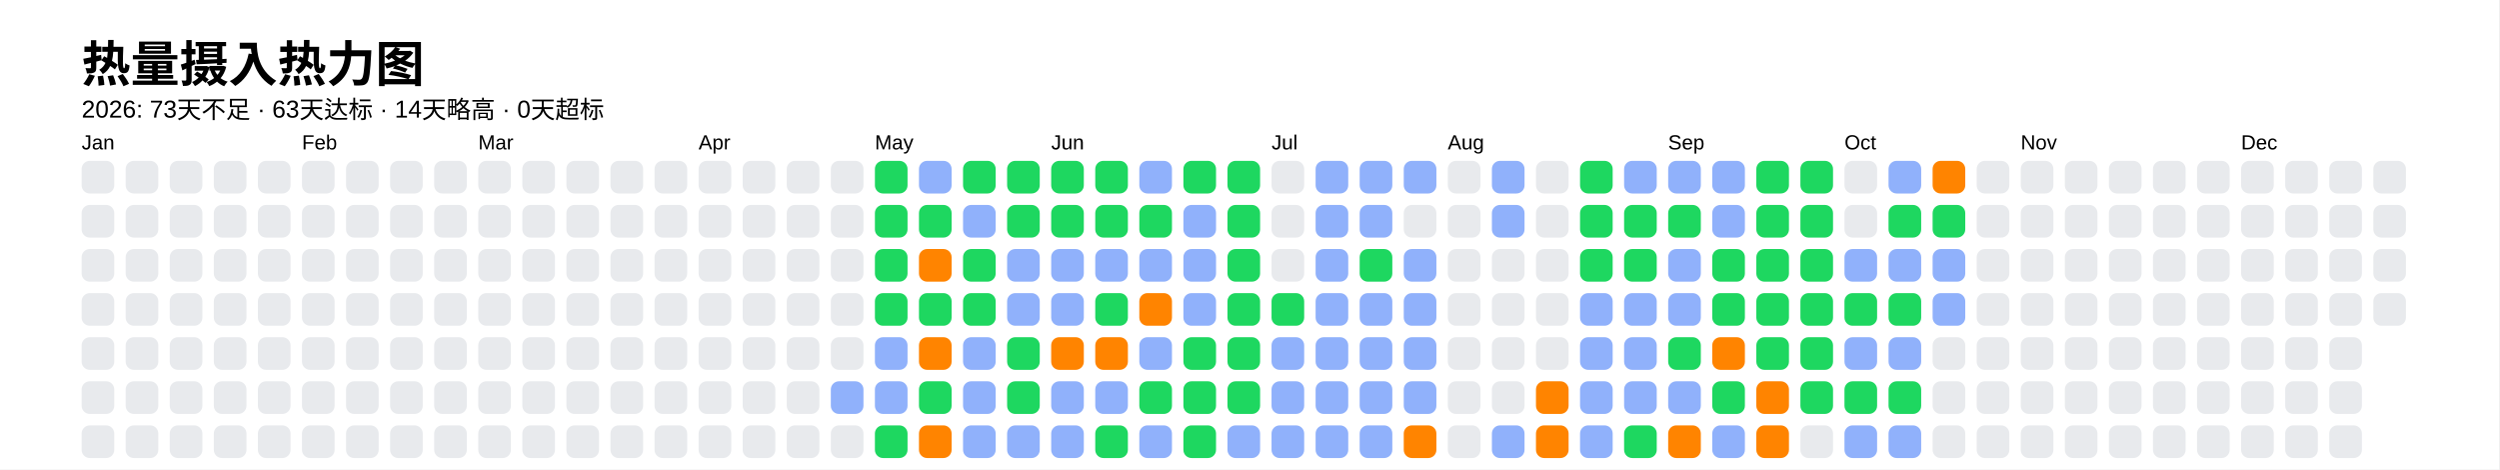
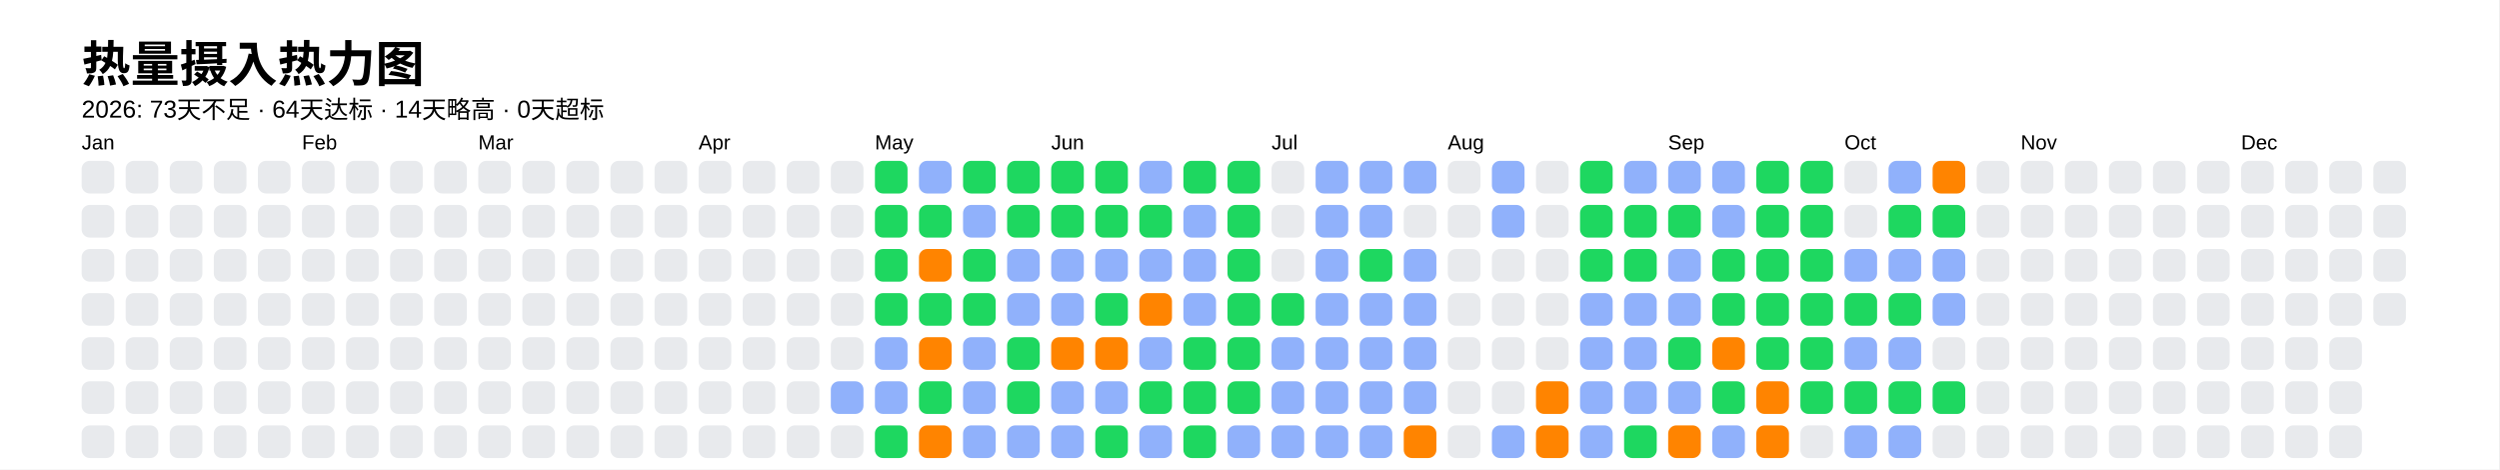
<svg xmlns="http://www.w3.org/2000/svg" style="background-color:white;" baseProfile="full" height="57.5mm" version="1.1" viewBox="0,0,306.2,57.5" width="306.2mm">
  <defs />
  <rect fill="#FFFFFF" height="57.5" width="306.2" x="0" y="0" />
  <text fill="#000000" style="font-size:6px; font-family:Arial; font-weight:bold;" x="10" y="10">热量摄入热力图</text>
-   <text fill="#000000" style="font-size:3px; font-family:Arial;" x="10" y="14.4">2026: 73天不足 · 63天达标 · 14天略高 · 0天超标</text>
+   <text fill="#000000" style="font-size:3px; font-family:Arial;" x="10" y="14.4">2026: 73天不足 · 64天达标 · 14天略高 · 0天超标</text>
  <text fill="#000000" style="font-size:2.5px; font-family:Arial" x="10" y="18.3">Jan</text>
  <rect fill="#E8EAED" height="4" rx="1" ry="1" width="4" x="10" y="19.7" />
  <rect fill="#E8EAED" height="4" rx="1" ry="1" width="4" x="10" y="25.1" />
  <rect fill="#E8EAED" height="4" rx="1" ry="1" width="4" x="10" y="30.5" />
  <rect fill="#E8EAED" height="4" rx="1" ry="1" width="4" x="10" y="35.9" />
  <rect fill="#E8EAED" height="4" rx="1" ry="1" width="4" x="10" y="41.3" />
  <rect fill="#E8EAED" height="4" rx="1" ry="1" width="4" x="10" y="46.7" />
  <rect fill="#E8EAED" height="4" rx="1" ry="1" width="4" x="10" y="52.1" />
  <rect fill="#E8EAED" height="4" rx="1" ry="1" width="4" x="15.4" y="19.7" />
  <rect fill="#E8EAED" height="4" rx="1" ry="1" width="4" x="15.4" y="25.1" />
  <rect fill="#E8EAED" height="4" rx="1" ry="1" width="4" x="15.4" y="30.5" />
  <rect fill="#E8EAED" height="4" rx="1" ry="1" width="4" x="15.4" y="35.9" />
  <rect fill="#E8EAED" height="4" rx="1" ry="1" width="4" x="15.4" y="41.3" />
  <rect fill="#E8EAED" height="4" rx="1" ry="1" width="4" x="15.4" y="46.7" />
  <rect fill="#E8EAED" height="4" rx="1" ry="1" width="4" x="15.4" y="52.1" />
  <rect fill="#E8EAED" height="4" rx="1" ry="1" width="4" x="20.8" y="19.7" />
  <rect fill="#E8EAED" height="4" rx="1" ry="1" width="4" x="20.8" y="25.1" />
  <rect fill="#E8EAED" height="4" rx="1" ry="1" width="4" x="20.8" y="30.5" />
  <rect fill="#E8EAED" height="4" rx="1" ry="1" width="4" x="20.8" y="35.9" />
  <rect fill="#E8EAED" height="4" rx="1" ry="1" width="4" x="20.8" y="41.3" />
  <rect fill="#E8EAED" height="4" rx="1" ry="1" width="4" x="20.8" y="46.7" />
  <rect fill="#E8EAED" height="4" rx="1" ry="1" width="4" x="20.8" y="52.1" />
  <rect fill="#E8EAED" height="4" rx="1" ry="1" width="4" x="26.2" y="19.7" />
  <rect fill="#E8EAED" height="4" rx="1" ry="1" width="4" x="26.2" y="25.1" />
  <rect fill="#E8EAED" height="4" rx="1" ry="1" width="4" x="26.2" y="30.5" />
  <rect fill="#E8EAED" height="4" rx="1" ry="1" width="4" x="26.2" y="35.9" />
  <rect fill="#E8EAED" height="4" rx="1" ry="1" width="4" x="26.2" y="41.3" />
  <rect fill="#E8EAED" height="4" rx="1" ry="1" width="4" x="26.2" y="46.7" />
  <rect fill="#E8EAED" height="4" rx="1" ry="1" width="4" x="26.2" y="52.1" />
  <rect fill="#E8EAED" height="4" rx="1" ry="1" width="4" x="31.6" y="19.7" />
  <rect fill="#E8EAED" height="4" rx="1" ry="1" width="4" x="31.6" y="25.1" />
  <rect fill="#E8EAED" height="4" rx="1" ry="1" width="4" x="31.6" y="30.5" />
  <rect fill="#E8EAED" height="4" rx="1" ry="1" width="4" x="31.6" y="35.9" />
  <rect fill="#E8EAED" height="4" rx="1" ry="1" width="4" x="31.6" y="41.3" />
  <rect fill="#E8EAED" height="4" rx="1" ry="1" width="4" x="31.6" y="46.7" />
  <rect fill="#E8EAED" height="4" rx="1" ry="1" width="4" x="31.6" y="52.1" />
  <text fill="#000000" style="font-size:2.5px; font-family:Arial" x="37.0" y="18.3">Feb</text>
  <rect fill="#E8EAED" height="4" rx="1" ry="1" width="4" x="37.0" y="19.7" />
  <rect fill="#E8EAED" height="4" rx="1" ry="1" width="4" x="37.0" y="25.1" />
  <rect fill="#E8EAED" height="4" rx="1" ry="1" width="4" x="37.0" y="30.5" />
  <rect fill="#E8EAED" height="4" rx="1" ry="1" width="4" x="37.0" y="35.9" />
  <rect fill="#E8EAED" height="4" rx="1" ry="1" width="4" x="37.0" y="41.3" />
  <rect fill="#E8EAED" height="4" rx="1" ry="1" width="4" x="37.0" y="46.7" />
  <rect fill="#E8EAED" height="4" rx="1" ry="1" width="4" x="37.0" y="52.1" />
  <rect fill="#E8EAED" height="4" rx="1" ry="1" width="4" x="42.4" y="19.7" />
  <rect fill="#E8EAED" height="4" rx="1" ry="1" width="4" x="42.4" y="25.1" />
  <rect fill="#E8EAED" height="4" rx="1" ry="1" width="4" x="42.4" y="30.5" />
  <rect fill="#E8EAED" height="4" rx="1" ry="1" width="4" x="42.4" y="35.9" />
  <rect fill="#E8EAED" height="4" rx="1" ry="1" width="4" x="42.4" y="41.3" />
  <rect fill="#E8EAED" height="4" rx="1" ry="1" width="4" x="42.4" y="46.7" />
  <rect fill="#E8EAED" height="4" rx="1" ry="1" width="4" x="42.4" y="52.1" />
  <rect fill="#E8EAED" height="4" rx="1" ry="1" width="4" x="47.8" y="19.7" />
  <rect fill="#E8EAED" height="4" rx="1" ry="1" width="4" x="47.8" y="25.1" />
  <rect fill="#E8EAED" height="4" rx="1" ry="1" width="4" x="47.8" y="30.5" />
  <rect fill="#E8EAED" height="4" rx="1" ry="1" width="4" x="47.8" y="35.9" />
  <rect fill="#E8EAED" height="4" rx="1" ry="1" width="4" x="47.8" y="41.3" />
  <rect fill="#E8EAED" height="4" rx="1" ry="1" width="4" x="47.8" y="46.7" />
  <rect fill="#E8EAED" height="4" rx="1" ry="1" width="4" x="47.8" y="52.1" />
  <rect fill="#E8EAED" height="4" rx="1" ry="1" width="4" x="53.2" y="19.7" />
  <rect fill="#E8EAED" height="4" rx="1" ry="1" width="4" x="53.2" y="25.1" />
  <rect fill="#E8EAED" height="4" rx="1" ry="1" width="4" x="53.2" y="30.5" />
  <rect fill="#E8EAED" height="4" rx="1" ry="1" width="4" x="53.2" y="35.9" />
  <rect fill="#E8EAED" height="4" rx="1" ry="1" width="4" x="53.2" y="41.3" />
  <rect fill="#E8EAED" height="4" rx="1" ry="1" width="4" x="53.2" y="46.7" />
  <rect fill="#E8EAED" height="4" rx="1" ry="1" width="4" x="53.2" y="52.1" />
  <text fill="#000000" style="font-size:2.5px; font-family:Arial" x="58.6" y="18.3">Mar</text>
  <rect fill="#E8EAED" height="4" rx="1" ry="1" width="4" x="58.6" y="19.7" />
  <rect fill="#E8EAED" height="4" rx="1" ry="1" width="4" x="58.6" y="25.1" />
  <rect fill="#E8EAED" height="4" rx="1" ry="1" width="4" x="58.6" y="30.5" />
  <rect fill="#E8EAED" height="4" rx="1" ry="1" width="4" x="58.6" y="35.9" />
  <rect fill="#E8EAED" height="4" rx="1" ry="1" width="4" x="58.6" y="41.3" />
  <rect fill="#E8EAED" height="4" rx="1" ry="1" width="4" x="58.6" y="46.7" />
  <rect fill="#E8EAED" height="4" rx="1" ry="1" width="4" x="58.6" y="52.1" />
  <rect fill="#E8EAED" height="4" rx="1" ry="1" width="4" x="64" y="19.7" />
  <rect fill="#E8EAED" height="4" rx="1" ry="1" width="4" x="64" y="25.1" />
  <rect fill="#E8EAED" height="4" rx="1" ry="1" width="4" x="64" y="30.5" />
  <rect fill="#E8EAED" height="4" rx="1" ry="1" width="4" x="64" y="35.9" />
  <rect fill="#E8EAED" height="4" rx="1" ry="1" width="4" x="64" y="41.3" />
  <rect fill="#E8EAED" height="4" rx="1" ry="1" width="4" x="64" y="46.7" />
  <rect fill="#E8EAED" height="4" rx="1" ry="1" width="4" x="64" y="52.1" />
  <rect fill="#E8EAED" height="4" rx="1" ry="1" width="4" x="69.4" y="19.7" />
  <rect fill="#E8EAED" height="4" rx="1" ry="1" width="4" x="69.4" y="25.1" />
  <rect fill="#E8EAED" height="4" rx="1" ry="1" width="4" x="69.4" y="30.5" />
  <rect fill="#E8EAED" height="4" rx="1" ry="1" width="4" x="69.4" y="35.9" />
  <rect fill="#E8EAED" height="4" rx="1" ry="1" width="4" x="69.4" y="41.3" />
  <rect fill="#E8EAED" height="4" rx="1" ry="1" width="4" x="69.4" y="46.7" />
  <rect fill="#E8EAED" height="4" rx="1" ry="1" width="4" x="69.4" y="52.1" />
  <rect fill="#E8EAED" height="4" rx="1" ry="1" width="4" x="74.8" y="19.7" />
  <rect fill="#E8EAED" height="4" rx="1" ry="1" width="4" x="74.8" y="25.1" />
  <rect fill="#E8EAED" height="4" rx="1" ry="1" width="4" x="74.8" y="30.5" />
  <rect fill="#E8EAED" height="4" rx="1" ry="1" width="4" x="74.8" y="35.9" />
  <rect fill="#E8EAED" height="4" rx="1" ry="1" width="4" x="74.8" y="41.3" />
  <rect fill="#E8EAED" height="4" rx="1" ry="1" width="4" x="74.8" y="46.7" />
  <rect fill="#E8EAED" height="4" rx="1" ry="1" width="4" x="74.8" y="52.1" />
  <rect fill="#E8EAED" height="4" rx="1" ry="1" width="4" x="80.2" y="19.7" />
  <rect fill="#E8EAED" height="4" rx="1" ry="1" width="4" x="80.2" y="25.1" />
  <rect fill="#E8EAED" height="4" rx="1" ry="1" width="4" x="80.2" y="30.5" />
  <rect fill="#E8EAED" height="4" rx="1" ry="1" width="4" x="80.2" y="35.9" />
  <rect fill="#E8EAED" height="4" rx="1" ry="1" width="4" x="80.2" y="41.3" />
  <rect fill="#E8EAED" height="4" rx="1" ry="1" width="4" x="80.2" y="46.7" />
  <rect fill="#E8EAED" height="4" rx="1" ry="1" width="4" x="80.2" y="52.1" />
  <text fill="#000000" style="font-size:2.5px; font-family:Arial" x="85.6" y="18.3">Apr</text>
  <rect fill="#E8EAED" height="4" rx="1" ry="1" width="4" x="85.6" y="19.7" />
  <rect fill="#E8EAED" height="4" rx="1" ry="1" width="4" x="85.6" y="25.1" />
  <rect fill="#E8EAED" height="4" rx="1" ry="1" width="4" x="85.6" y="30.5" />
  <rect fill="#E8EAED" height="4" rx="1" ry="1" width="4" x="85.6" y="35.9" />
  <rect fill="#E8EAED" height="4" rx="1" ry="1" width="4" x="85.6" y="41.3" />
  <rect fill="#E8EAED" height="4" rx="1" ry="1" width="4" x="85.6" y="46.7" />
  <rect fill="#E8EAED" height="4" rx="1" ry="1" width="4" x="85.6" y="52.1" />
  <rect fill="#E8EAED" height="4" rx="1" ry="1" width="4" x="91" y="19.7" />
  <rect fill="#E8EAED" height="4" rx="1" ry="1" width="4" x="91" y="25.1" />
  <rect fill="#E8EAED" height="4" rx="1" ry="1" width="4" x="91" y="30.5" />
  <rect fill="#E8EAED" height="4" rx="1" ry="1" width="4" x="91" y="35.9" />
  <rect fill="#E8EAED" height="4" rx="1" ry="1" width="4" x="91" y="41.3" />
  <rect fill="#E8EAED" height="4" rx="1" ry="1" width="4" x="91" y="46.7" />
  <rect fill="#E8EAED" height="4" rx="1" ry="1" width="4" x="91" y="52.1" />
  <rect fill="#E8EAED" height="4" rx="1" ry="1" width="4" x="96.4" y="19.7" />
  <rect fill="#E8EAED" height="4" rx="1" ry="1" width="4" x="96.4" y="25.1" />
  <rect fill="#E8EAED" height="4" rx="1" ry="1" width="4" x="96.4" y="30.5" />
  <rect fill="#E8EAED" height="4" rx="1" ry="1" width="4" x="96.4" y="35.9" />
  <rect fill="#E8EAED" height="4" rx="1" ry="1" width="4" x="96.4" y="41.3" />
  <rect fill="#E8EAED" height="4" rx="1" ry="1" width="4" x="96.4" y="46.7" />
  <rect fill="#E8EAED" height="4" rx="1" ry="1" width="4" x="96.4" y="52.1" />
  <rect fill="#E8EAED" height="4" rx="1" ry="1" width="4" x="101.8" y="19.7" />
  <rect fill="#E8EAED" height="4" rx="1" ry="1" width="4" x="101.8" y="25.1" />
  <rect fill="#E8EAED" height="4" rx="1" ry="1" width="4" x="101.8" y="30.5" />
  <rect fill="#E8EAED" height="4" rx="1" ry="1" width="4" x="101.8" y="35.9" />
  <rect fill="#E8EAED" height="4" rx="1" ry="1" width="4" x="101.8" y="41.3" />
  <rect fill="#90b1fb" height="4" rx="1" ry="1" width="4" x="101.8" y="46.7" />
  <rect fill="#E8EAED" height="4" rx="1" ry="1" width="4" x="101.8" y="52.1" />
  <text fill="#000000" style="font-size:2.5px; font-family:Arial" x="107.2" y="18.3">May</text>
  <rect fill="#1ed760" height="4" rx="1" ry="1" width="4" x="107.2" y="19.7" />
  <rect fill="#1ed760" height="4" rx="1" ry="1" width="4" x="107.2" y="25.1" />
  <rect fill="#1ed760" height="4" rx="1" ry="1" width="4" x="107.2" y="30.5" />
  <rect fill="#1ed760" height="4" rx="1" ry="1" width="4" x="107.2" y="35.9" />
  <rect fill="#90b1fb" height="4" rx="1" ry="1" width="4" x="107.2" y="41.3" />
  <rect fill="#90b1fb" height="4" rx="1" ry="1" width="4" x="107.2" y="46.7" />
  <rect fill="#1ed760" height="4" rx="1" ry="1" width="4" x="107.2" y="52.1" />
  <rect fill="#90b1fb" height="4" rx="1" ry="1" width="4" x="112.6" y="19.7" />
  <rect fill="#1ed760" height="4" rx="1" ry="1" width="4" x="112.6" y="25.1" />
  <rect fill="#ff8400" height="4" rx="1" ry="1" width="4" x="112.6" y="30.5" />
  <rect fill="#1ed760" height="4" rx="1" ry="1" width="4" x="112.6" y="35.9" />
  <rect fill="#ff8400" height="4" rx="1" ry="1" width="4" x="112.6" y="41.3" />
  <rect fill="#1ed760" height="4" rx="1" ry="1" width="4" x="112.6" y="46.7" />
  <rect fill="#ff8400" height="4" rx="1" ry="1" width="4" x="112.6" y="52.1" />
  <rect fill="#1ed760" height="4" rx="1" ry="1" width="4" x="118" y="19.7" />
  <rect fill="#90b1fb" height="4" rx="1" ry="1" width="4" x="118" y="25.1" />
  <rect fill="#1ed760" height="4" rx="1" ry="1" width="4" x="118" y="30.5" />
  <rect fill="#1ed760" height="4" rx="1" ry="1" width="4" x="118" y="35.9" />
  <rect fill="#90b1fb" height="4" rx="1" ry="1" width="4" x="118" y="41.3" />
  <rect fill="#90b1fb" height="4" rx="1" ry="1" width="4" x="118" y="46.7" />
  <rect fill="#90b1fb" height="4" rx="1" ry="1" width="4" x="118" y="52.1" />
  <rect fill="#1ed760" height="4" rx="1" ry="1" width="4" x="123.4" y="19.7" />
  <rect fill="#1ed760" height="4" rx="1" ry="1" width="4" x="123.4" y="25.1" />
  <rect fill="#90b1fb" height="4" rx="1" ry="1" width="4" x="123.4" y="30.5" />
  <rect fill="#90b1fb" height="4" rx="1" ry="1" width="4" x="123.4" y="35.9" />
  <rect fill="#1ed760" height="4" rx="1" ry="1" width="4" x="123.4" y="41.3" />
  <rect fill="#1ed760" height="4" rx="1" ry="1" width="4" x="123.4" y="46.7" />
  <rect fill="#90b1fb" height="4" rx="1" ry="1" width="4" x="123.4" y="52.1" />
  <text fill="#000000" style="font-size:2.5px; font-family:Arial" x="128.8" y="18.3">Jun</text>
  <rect fill="#1ed760" height="4" rx="1" ry="1" width="4" x="128.8" y="19.7" />
  <rect fill="#1ed760" height="4" rx="1" ry="1" width="4" x="128.8" y="25.1" />
  <rect fill="#90b1fb" height="4" rx="1" ry="1" width="4" x="128.8" y="30.5" />
  <rect fill="#90b1fb" height="4" rx="1" ry="1" width="4" x="128.8" y="35.9" />
  <rect fill="#ff8400" height="4" rx="1" ry="1" width="4" x="128.8" y="41.3" />
  <rect fill="#90b1fb" height="4" rx="1" ry="1" width="4" x="128.8" y="46.7" />
  <rect fill="#90b1fb" height="4" rx="1" ry="1" width="4" x="128.8" y="52.1" />
  <rect fill="#1ed760" height="4" rx="1" ry="1" width="4" x="134.2" y="19.7" />
  <rect fill="#1ed760" height="4" rx="1" ry="1" width="4" x="134.2" y="25.1" />
  <rect fill="#90b1fb" height="4" rx="1" ry="1" width="4" x="134.2" y="30.5" />
  <rect fill="#1ed760" height="4" rx="1" ry="1" width="4" x="134.2" y="35.9" />
  <rect fill="#ff8400" height="4" rx="1" ry="1" width="4" x="134.2" y="41.3" />
  <rect fill="#90b1fb" height="4" rx="1" ry="1" width="4" x="134.2" y="46.7" />
  <rect fill="#1ed760" height="4" rx="1" ry="1" width="4" x="134.2" y="52.1" />
  <rect fill="#90b1fb" height="4" rx="1" ry="1" width="4" x="139.6" y="19.7" />
  <rect fill="#1ed760" height="4" rx="1" ry="1" width="4" x="139.6" y="25.1" />
  <rect fill="#90b1fb" height="4" rx="1" ry="1" width="4" x="139.6" y="30.5" />
  <rect fill="#ff8400" height="4" rx="1" ry="1" width="4" x="139.6" y="35.9" />
  <rect fill="#90b1fb" height="4" rx="1" ry="1" width="4" x="139.6" y="41.3" />
  <rect fill="#1ed760" height="4" rx="1" ry="1" width="4" x="139.6" y="46.7" />
  <rect fill="#90b1fb" height="4" rx="1" ry="1" width="4" x="139.6" y="52.1" />
  <rect fill="#1ed760" height="4" rx="1" ry="1" width="4" x="145" y="19.7" />
  <rect fill="#90b1fb" height="4" rx="1" ry="1" width="4" x="145" y="25.1" />
  <rect fill="#90b1fb" height="4" rx="1" ry="1" width="4" x="145" y="30.5" />
  <rect fill="#90b1fb" height="4" rx="1" ry="1" width="4" x="145" y="35.9" />
  <rect fill="#1ed760" height="4" rx="1" ry="1" width="4" x="145" y="41.3" />
  <rect fill="#1ed760" height="4" rx="1" ry="1" width="4" x="145" y="46.7" />
  <rect fill="#1ed760" height="4" rx="1" ry="1" width="4" x="145" y="52.1" />
  <rect fill="#1ed760" height="4" rx="1" ry="1" width="4" x="150.4" y="19.7" />
  <rect fill="#1ed760" height="4" rx="1" ry="1" width="4" x="150.4" y="25.1" />
  <rect fill="#1ed760" height="4" rx="1" ry="1" width="4" x="150.4" y="30.5" />
  <rect fill="#1ed760" height="4" rx="1" ry="1" width="4" x="150.4" y="35.9" />
  <rect fill="#1ed760" height="4" rx="1" ry="1" width="4" x="150.4" y="41.3" />
  <rect fill="#1ed760" height="4" rx="1" ry="1" width="4" x="150.4" y="46.7" />
  <rect fill="#90b1fb" height="4" rx="1" ry="1" width="4" x="150.4" y="52.1" />
  <text fill="#000000" style="font-size:2.5px; font-family:Arial" x="155.8" y="18.3">Jul</text>
  <rect fill="#E8EAED" height="4" rx="1" ry="1" width="4" x="155.8" y="19.7" />
  <rect fill="#E8EAED" height="4" rx="1" ry="1" width="4" x="155.8" y="25.1" />
  <rect fill="#E8EAED" height="4" rx="1" ry="1" width="4" x="155.8" y="30.5" />
  <rect fill="#1ed760" height="4" rx="1" ry="1" width="4" x="155.8" y="35.9" />
  <rect fill="#90b1fb" height="4" rx="1" ry="1" width="4" x="155.8" y="41.3" />
  <rect fill="#90b1fb" height="4" rx="1" ry="1" width="4" x="155.8" y="46.7" />
  <rect fill="#90b1fb" height="4" rx="1" ry="1" width="4" x="155.8" y="52.1" />
  <rect fill="#90b1fb" height="4" rx="1" ry="1" width="4" x="161.2" y="19.7" />
  <rect fill="#90b1fb" height="4" rx="1" ry="1" width="4" x="161.2" y="25.1" />
  <rect fill="#90b1fb" height="4" rx="1" ry="1" width="4" x="161.2" y="30.5" />
  <rect fill="#90b1fb" height="4" rx="1" ry="1" width="4" x="161.2" y="35.9" />
  <rect fill="#90b1fb" height="4" rx="1" ry="1" width="4" x="161.2" y="41.3" />
  <rect fill="#90b1fb" height="4" rx="1" ry="1" width="4" x="161.2" y="46.7" />
  <rect fill="#90b1fb" height="4" rx="1" ry="1" width="4" x="161.2" y="52.1" />
  <rect fill="#90b1fb" height="4" rx="1" ry="1" width="4" x="166.6" y="19.7" />
  <rect fill="#90b1fb" height="4" rx="1" ry="1" width="4" x="166.6" y="25.1" />
  <rect fill="#1ed760" height="4" rx="1" ry="1" width="4" x="166.6" y="30.5" />
  <rect fill="#90b1fb" height="4" rx="1" ry="1" width="4" x="166.6" y="35.9" />
  <rect fill="#90b1fb" height="4" rx="1" ry="1" width="4" x="166.6" y="41.3" />
  <rect fill="#90b1fb" height="4" rx="1" ry="1" width="4" x="166.6" y="46.7" />
  <rect fill="#90b1fb" height="4" rx="1" ry="1" width="4" x="166.6" y="52.1" />
  <rect fill="#90b1fb" height="4" rx="1" ry="1" width="4" x="172" y="19.7" />
  <rect fill="#E8EAED" height="4" rx="1" ry="1" width="4" x="172" y="25.1" />
  <rect fill="#90b1fb" height="4" rx="1" ry="1" width="4" x="172" y="30.5" />
  <rect fill="#90b1fb" height="4" rx="1" ry="1" width="4" x="172" y="35.9" />
  <rect fill="#90b1fb" height="4" rx="1" ry="1" width="4" x="172" y="41.3" />
  <rect fill="#90b1fb" height="4" rx="1" ry="1" width="4" x="172" y="46.7" />
  <rect fill="#ff8400" height="4" rx="1" ry="1" width="4" x="172" y="52.1" />
  <text fill="#000000" style="font-size:2.5px; font-family:Arial" x="177.4" y="18.3">Aug</text>
  <rect fill="#E8EAED" height="4" rx="1" ry="1" width="4" x="177.4" y="19.7" />
  <rect fill="#E8EAED" height="4" rx="1" ry="1" width="4" x="177.4" y="25.1" />
  <rect fill="#E8EAED" height="4" rx="1" ry="1" width="4" x="177.4" y="30.5" />
  <rect fill="#E8EAED" height="4" rx="1" ry="1" width="4" x="177.4" y="35.9" />
  <rect fill="#E8EAED" height="4" rx="1" ry="1" width="4" x="177.4" y="41.3" />
  <rect fill="#E8EAED" height="4" rx="1" ry="1" width="4" x="177.4" y="46.7" />
  <rect fill="#E8EAED" height="4" rx="1" ry="1" width="4" x="177.4" y="52.1" />
  <rect fill="#90b1fb" height="4" rx="1" ry="1" width="4" x="182.8" y="19.7" />
  <rect fill="#90b1fb" height="4" rx="1" ry="1" width="4" x="182.8" y="25.1" />
  <rect fill="#E8EAED" height="4" rx="1" ry="1" width="4" x="182.8" y="30.5" />
  <rect fill="#E8EAED" height="4" rx="1" ry="1" width="4" x="182.8" y="35.9" />
  <rect fill="#E8EAED" height="4" rx="1" ry="1" width="4" x="182.8" y="41.3" />
  <rect fill="#E8EAED" height="4" rx="1" ry="1" width="4" x="182.8" y="46.7" />
  <rect fill="#90b1fb" height="4" rx="1" ry="1" width="4" x="182.8" y="52.1" />
  <rect fill="#E8EAED" height="4" rx="1" ry="1" width="4" x="188.2" y="19.7" />
  <rect fill="#E8EAED" height="4" rx="1" ry="1" width="4" x="188.2" y="25.1" />
  <rect fill="#E8EAED" height="4" rx="1" ry="1" width="4" x="188.2" y="30.5" />
  <rect fill="#E8EAED" height="4" rx="1" ry="1" width="4" x="188.2" y="35.9" />
  <rect fill="#E8EAED" height="4" rx="1" ry="1" width="4" x="188.2" y="41.3" />
  <rect fill="#ff8400" height="4" rx="1" ry="1" width="4" x="188.2" y="46.7" />
  <rect fill="#ff8400" height="4" rx="1" ry="1" width="4" x="188.2" y="52.1" />
  <rect fill="#1ed760" height="4" rx="1" ry="1" width="4" x="193.6" y="19.7" />
  <rect fill="#1ed760" height="4" rx="1" ry="1" width="4" x="193.6" y="25.1" />
  <rect fill="#1ed760" height="4" rx="1" ry="1" width="4" x="193.6" y="30.5" />
  <rect fill="#90b1fb" height="4" rx="1" ry="1" width="4" x="193.6" y="35.9" />
  <rect fill="#90b1fb" height="4" rx="1" ry="1" width="4" x="193.6" y="41.3" />
  <rect fill="#90b1fb" height="4" rx="1" ry="1" width="4" x="193.6" y="46.7" />
  <rect fill="#90b1fb" height="4" rx="1" ry="1" width="4" x="193.6" y="52.1" />
  <rect fill="#90b1fb" height="4" rx="1" ry="1" width="4" x="199" y="19.7" />
  <rect fill="#1ed760" height="4" rx="1" ry="1" width="4" x="199" y="25.1" />
  <rect fill="#1ed760" height="4" rx="1" ry="1" width="4" x="199" y="30.5" />
  <rect fill="#90b1fb" height="4" rx="1" ry="1" width="4" x="199" y="35.9" />
  <rect fill="#90b1fb" height="4" rx="1" ry="1" width="4" x="199" y="41.3" />
  <rect fill="#90b1fb" height="4" rx="1" ry="1" width="4" x="199" y="46.7" />
  <rect fill="#1ed760" height="4" rx="1" ry="1" width="4" x="199" y="52.1" />
  <text fill="#000000" style="font-size:2.5px; font-family:Arial" x="204.4" y="18.3">Sep</text>
  <rect fill="#90b1fb" height="4" rx="1" ry="1" width="4" x="204.4" y="19.7" />
  <rect fill="#1ed760" height="4" rx="1" ry="1" width="4" x="204.4" y="25.1" />
  <rect fill="#90b1fb" height="4" rx="1" ry="1" width="4" x="204.4" y="30.5" />
  <rect fill="#90b1fb" height="4" rx="1" ry="1" width="4" x="204.4" y="35.9" />
  <rect fill="#1ed760" height="4" rx="1" ry="1" width="4" x="204.4" y="41.3" />
  <rect fill="#90b1fb" height="4" rx="1" ry="1" width="4" x="204.4" y="46.7" />
  <rect fill="#ff8400" height="4" rx="1" ry="1" width="4" x="204.4" y="52.1" />
  <rect fill="#90b1fb" height="4" rx="1" ry="1" width="4" x="209.8" y="19.7" />
  <rect fill="#90b1fb" height="4" rx="1" ry="1" width="4" x="209.8" y="25.1" />
  <rect fill="#1ed760" height="4" rx="1" ry="1" width="4" x="209.8" y="30.5" />
  <rect fill="#1ed760" height="4" rx="1" ry="1" width="4" x="209.8" y="35.9" />
  <rect fill="#ff8400" height="4" rx="1" ry="1" width="4" x="209.8" y="41.3" />
  <rect fill="#1ed760" height="4" rx="1" ry="1" width="4" x="209.8" y="46.7" />
  <rect fill="#90b1fb" height="4" rx="1" ry="1" width="4" x="209.8" y="52.1" />
  <rect fill="#1ed760" height="4" rx="1" ry="1" width="4" x="215.2" y="19.7" />
  <rect fill="#1ed760" height="4" rx="1" ry="1" width="4" x="215.2" y="25.1" />
  <rect fill="#1ed760" height="4" rx="1" ry="1" width="4" x="215.2" y="30.5" />
  <rect fill="#1ed760" height="4" rx="1" ry="1" width="4" x="215.2" y="35.9" />
  <rect fill="#1ed760" height="4" rx="1" ry="1" width="4" x="215.2" y="41.3" />
  <rect fill="#ff8400" height="4" rx="1" ry="1" width="4" x="215.2" y="46.7" />
  <rect fill="#ff8400" height="4" rx="1" ry="1" width="4" x="215.2" y="52.1" />
  <rect fill="#1ed760" height="4" rx="1" ry="1" width="4" x="220.6" y="19.7" />
  <rect fill="#1ed760" height="4" rx="1" ry="1" width="4" x="220.6" y="25.1" />
  <rect fill="#1ed760" height="4" rx="1" ry="1" width="4" x="220.6" y="30.5" />
  <rect fill="#1ed760" height="4" rx="1" ry="1" width="4" x="220.6" y="35.9" />
  <rect fill="#1ed760" height="4" rx="1" ry="1" width="4" x="220.6" y="41.3" />
  <rect fill="#1ed760" height="4" rx="1" ry="1" width="4" x="220.6" y="46.7" />
  <rect fill="#E8EAED" height="4" rx="1" ry="1" width="4" x="220.6" y="52.1" />
  <text fill="#000000" style="font-size:2.5px; font-family:Arial" x="226" y="18.3">Oct</text>
  <rect fill="#E8EAED" height="4" rx="1" ry="1" width="4" x="226" y="19.7" />
  <rect fill="#E8EAED" height="4" rx="1" ry="1" width="4" x="226" y="25.1" />
  <rect fill="#90b1fb" height="4" rx="1" ry="1" width="4" x="226" y="30.5" />
  <rect fill="#1ed760" height="4" rx="1" ry="1" width="4" x="226" y="35.9" />
  <rect fill="#90b1fb" height="4" rx="1" ry="1" width="4" x="226" y="41.3" />
  <rect fill="#1ed760" height="4" rx="1" ry="1" width="4" x="226" y="46.7" />
  <rect fill="#90b1fb" height="4" rx="1" ry="1" width="4" x="226" y="52.1" />
  <rect fill="#90b1fb" height="4" rx="1" ry="1" width="4" x="231.4" y="19.7" />
  <rect fill="#1ed760" height="4" rx="1" ry="1" width="4" x="231.4" y="25.1" />
  <rect fill="#90b1fb" height="4" rx="1" ry="1" width="4" x="231.4" y="30.5" />
  <rect fill="#1ed760" height="4" rx="1" ry="1" width="4" x="231.4" y="35.9" />
  <rect fill="#90b1fb" height="4" rx="1" ry="1" width="4" x="231.4" y="41.3" />
  <rect fill="#1ed760" height="4" rx="1" ry="1" width="4" x="231.4" y="46.7" />
  <rect fill="#90b1fb" height="4" rx="1" ry="1" width="4" x="231.4" y="52.1" />
  <rect fill="#ff8400" height="4" rx="1" ry="1" width="4" x="236.8" y="19.7" />
  <rect fill="#1ed760" height="4" rx="1" ry="1" width="4" x="236.8" y="25.1" />
  <rect fill="#90b1fb" height="4" rx="1" ry="1" width="4" x="236.8" y="30.5" />
  <rect fill="#90b1fb" height="4" rx="1" ry="1" width="4" x="236.8" y="35.9" />
  <rect fill="#E8EAED" height="4" rx="1" ry="1" width="4" x="236.8" y="41.3" />
-   <rect fill="#E8EAED" height="4" rx="1" ry="1" width="4" x="236.8" y="46.7" />
+   <rect fill="#1ed760" height="4" rx="1" ry="1" width="4" x="236.8" y="46.7" />
  <rect fill="#E8EAED" height="4" rx="1" ry="1" width="4" x="236.8" y="52.1" />
  <rect fill="#E8EAED" height="4" rx="1" ry="1" width="4" x="242.2" y="19.7" />
  <rect fill="#E8EAED" height="4" rx="1" ry="1" width="4" x="242.2" y="25.1" />
  <rect fill="#E8EAED" height="4" rx="1" ry="1" width="4" x="242.2" y="30.5" />
  <rect fill="#E8EAED" height="4" rx="1" ry="1" width="4" x="242.2" y="35.9" />
  <rect fill="#E8EAED" height="4" rx="1" ry="1" width="4" x="242.2" y="41.3" />
  <rect fill="#E8EAED" height="4" rx="1" ry="1" width="4" x="242.2" y="46.7" />
  <rect fill="#E8EAED" height="4" rx="1" ry="1" width="4" x="242.2" y="52.1" />
  <text fill="#000000" style="font-size:2.5px; font-family:Arial" x="247.6" y="18.3">Nov</text>
  <rect fill="#E8EAED" height="4" rx="1" ry="1" width="4" x="247.6" y="19.7" />
  <rect fill="#E8EAED" height="4" rx="1" ry="1" width="4" x="247.6" y="25.1" />
  <rect fill="#E8EAED" height="4" rx="1" ry="1" width="4" x="247.6" y="30.5" />
  <rect fill="#E8EAED" height="4" rx="1" ry="1" width="4" x="247.6" y="35.9" />
  <rect fill="#E8EAED" height="4" rx="1" ry="1" width="4" x="247.6" y="41.3" />
  <rect fill="#E8EAED" height="4" rx="1" ry="1" width="4" x="247.6" y="46.7" />
  <rect fill="#E8EAED" height="4" rx="1" ry="1" width="4" x="247.6" y="52.1" />
  <rect fill="#E8EAED" height="4" rx="1" ry="1" width="4" x="253" y="19.7" />
  <rect fill="#E8EAED" height="4" rx="1" ry="1" width="4" x="253" y="25.1" />
  <rect fill="#E8EAED" height="4" rx="1" ry="1" width="4" x="253" y="30.5" />
  <rect fill="#E8EAED" height="4" rx="1" ry="1" width="4" x="253" y="35.9" />
  <rect fill="#E8EAED" height="4" rx="1" ry="1" width="4" x="253" y="41.3" />
  <rect fill="#E8EAED" height="4" rx="1" ry="1" width="4" x="253" y="46.7" />
  <rect fill="#E8EAED" height="4" rx="1" ry="1" width="4" x="253" y="52.1" />
  <rect fill="#E8EAED" height="4" rx="1" ry="1" width="4" x="258.4" y="19.7" />
  <rect fill="#E8EAED" height="4" rx="1" ry="1" width="4" x="258.4" y="25.1" />
  <rect fill="#E8EAED" height="4" rx="1" ry="1" width="4" x="258.4" y="30.5" />
  <rect fill="#E8EAED" height="4" rx="1" ry="1" width="4" x="258.4" y="35.9" />
  <rect fill="#E8EAED" height="4" rx="1" ry="1" width="4" x="258.4" y="41.3" />
  <rect fill="#E8EAED" height="4" rx="1" ry="1" width="4" x="258.4" y="46.7" />
  <rect fill="#E8EAED" height="4" rx="1" ry="1" width="4" x="258.4" y="52.1" />
  <rect fill="#E8EAED" height="4" rx="1" ry="1" width="4" x="263.8" y="19.7" />
  <rect fill="#E8EAED" height="4" rx="1" ry="1" width="4" x="263.8" y="25.1" />
  <rect fill="#E8EAED" height="4" rx="1" ry="1" width="4" x="263.8" y="30.5" />
  <rect fill="#E8EAED" height="4" rx="1" ry="1" width="4" x="263.8" y="35.9" />
  <rect fill="#E8EAED" height="4" rx="1" ry="1" width="4" x="263.8" y="41.3" />
  <rect fill="#E8EAED" height="4" rx="1" ry="1" width="4" x="263.8" y="46.7" />
  <rect fill="#E8EAED" height="4" rx="1" ry="1" width="4" x="263.8" y="52.1" />
  <rect fill="#E8EAED" height="4" rx="1" ry="1" width="4" x="269.2" y="19.7" />
  <rect fill="#E8EAED" height="4" rx="1" ry="1" width="4" x="269.2" y="25.1" />
  <rect fill="#E8EAED" height="4" rx="1" ry="1" width="4" x="269.2" y="30.5" />
  <rect fill="#E8EAED" height="4" rx="1" ry="1" width="4" x="269.2" y="35.9" />
  <rect fill="#E8EAED" height="4" rx="1" ry="1" width="4" x="269.2" y="41.3" />
  <rect fill="#E8EAED" height="4" rx="1" ry="1" width="4" x="269.2" y="46.7" />
  <rect fill="#E8EAED" height="4" rx="1" ry="1" width="4" x="269.2" y="52.1" />
  <text fill="#000000" style="font-size:2.5px; font-family:Arial" x="274.6" y="18.3">Dec</text>
  <rect fill="#E8EAED" height="4" rx="1" ry="1" width="4" x="274.6" y="19.7" />
  <rect fill="#E8EAED" height="4" rx="1" ry="1" width="4" x="274.6" y="25.1" />
  <rect fill="#E8EAED" height="4" rx="1" ry="1" width="4" x="274.6" y="30.5" />
  <rect fill="#E8EAED" height="4" rx="1" ry="1" width="4" x="274.6" y="35.9" />
  <rect fill="#E8EAED" height="4" rx="1" ry="1" width="4" x="274.6" y="41.3" />
  <rect fill="#E8EAED" height="4" rx="1" ry="1" width="4" x="274.6" y="46.7" />
  <rect fill="#E8EAED" height="4" rx="1" ry="1" width="4" x="274.6" y="52.1" />
  <rect fill="#E8EAED" height="4" rx="1" ry="1" width="4" x="280" y="19.7" />
  <rect fill="#E8EAED" height="4" rx="1" ry="1" width="4" x="280" y="25.1" />
  <rect fill="#E8EAED" height="4" rx="1" ry="1" width="4" x="280" y="30.5" />
  <rect fill="#E8EAED" height="4" rx="1" ry="1" width="4" x="280" y="35.9" />
  <rect fill="#E8EAED" height="4" rx="1" ry="1" width="4" x="280" y="41.3" />
  <rect fill="#E8EAED" height="4" rx="1" ry="1" width="4" x="280" y="46.7" />
  <rect fill="#E8EAED" height="4" rx="1" ry="1" width="4" x="280" y="52.1" />
  <rect fill="#E8EAED" height="4" rx="1" ry="1" width="4" x="285.4" y="19.7" />
  <rect fill="#E8EAED" height="4" rx="1" ry="1" width="4" x="285.4" y="25.1" />
  <rect fill="#E8EAED" height="4" rx="1" ry="1" width="4" x="285.4" y="30.5" />
  <rect fill="#E8EAED" height="4" rx="1" ry="1" width="4" x="285.4" y="35.9" />
  <rect fill="#E8EAED" height="4" rx="1" ry="1" width="4" x="285.4" y="41.3" />
  <rect fill="#E8EAED" height="4" rx="1" ry="1" width="4" x="285.4" y="46.7" />
  <rect fill="#E8EAED" height="4" rx="1" ry="1" width="4" x="285.4" y="52.1" />
  <rect fill="#E8EAED" height="4" rx="1" ry="1" width="4" x="290.8" y="19.7" />
  <rect fill="#E8EAED" height="4" rx="1" ry="1" width="4" x="290.8" y="25.1" />
  <rect fill="#E8EAED" height="4" rx="1" ry="1" width="4" x="290.8" y="30.5" />
  <rect fill="#E8EAED" height="4" rx="1" ry="1" width="4" x="290.8" y="35.9" />
</svg>
